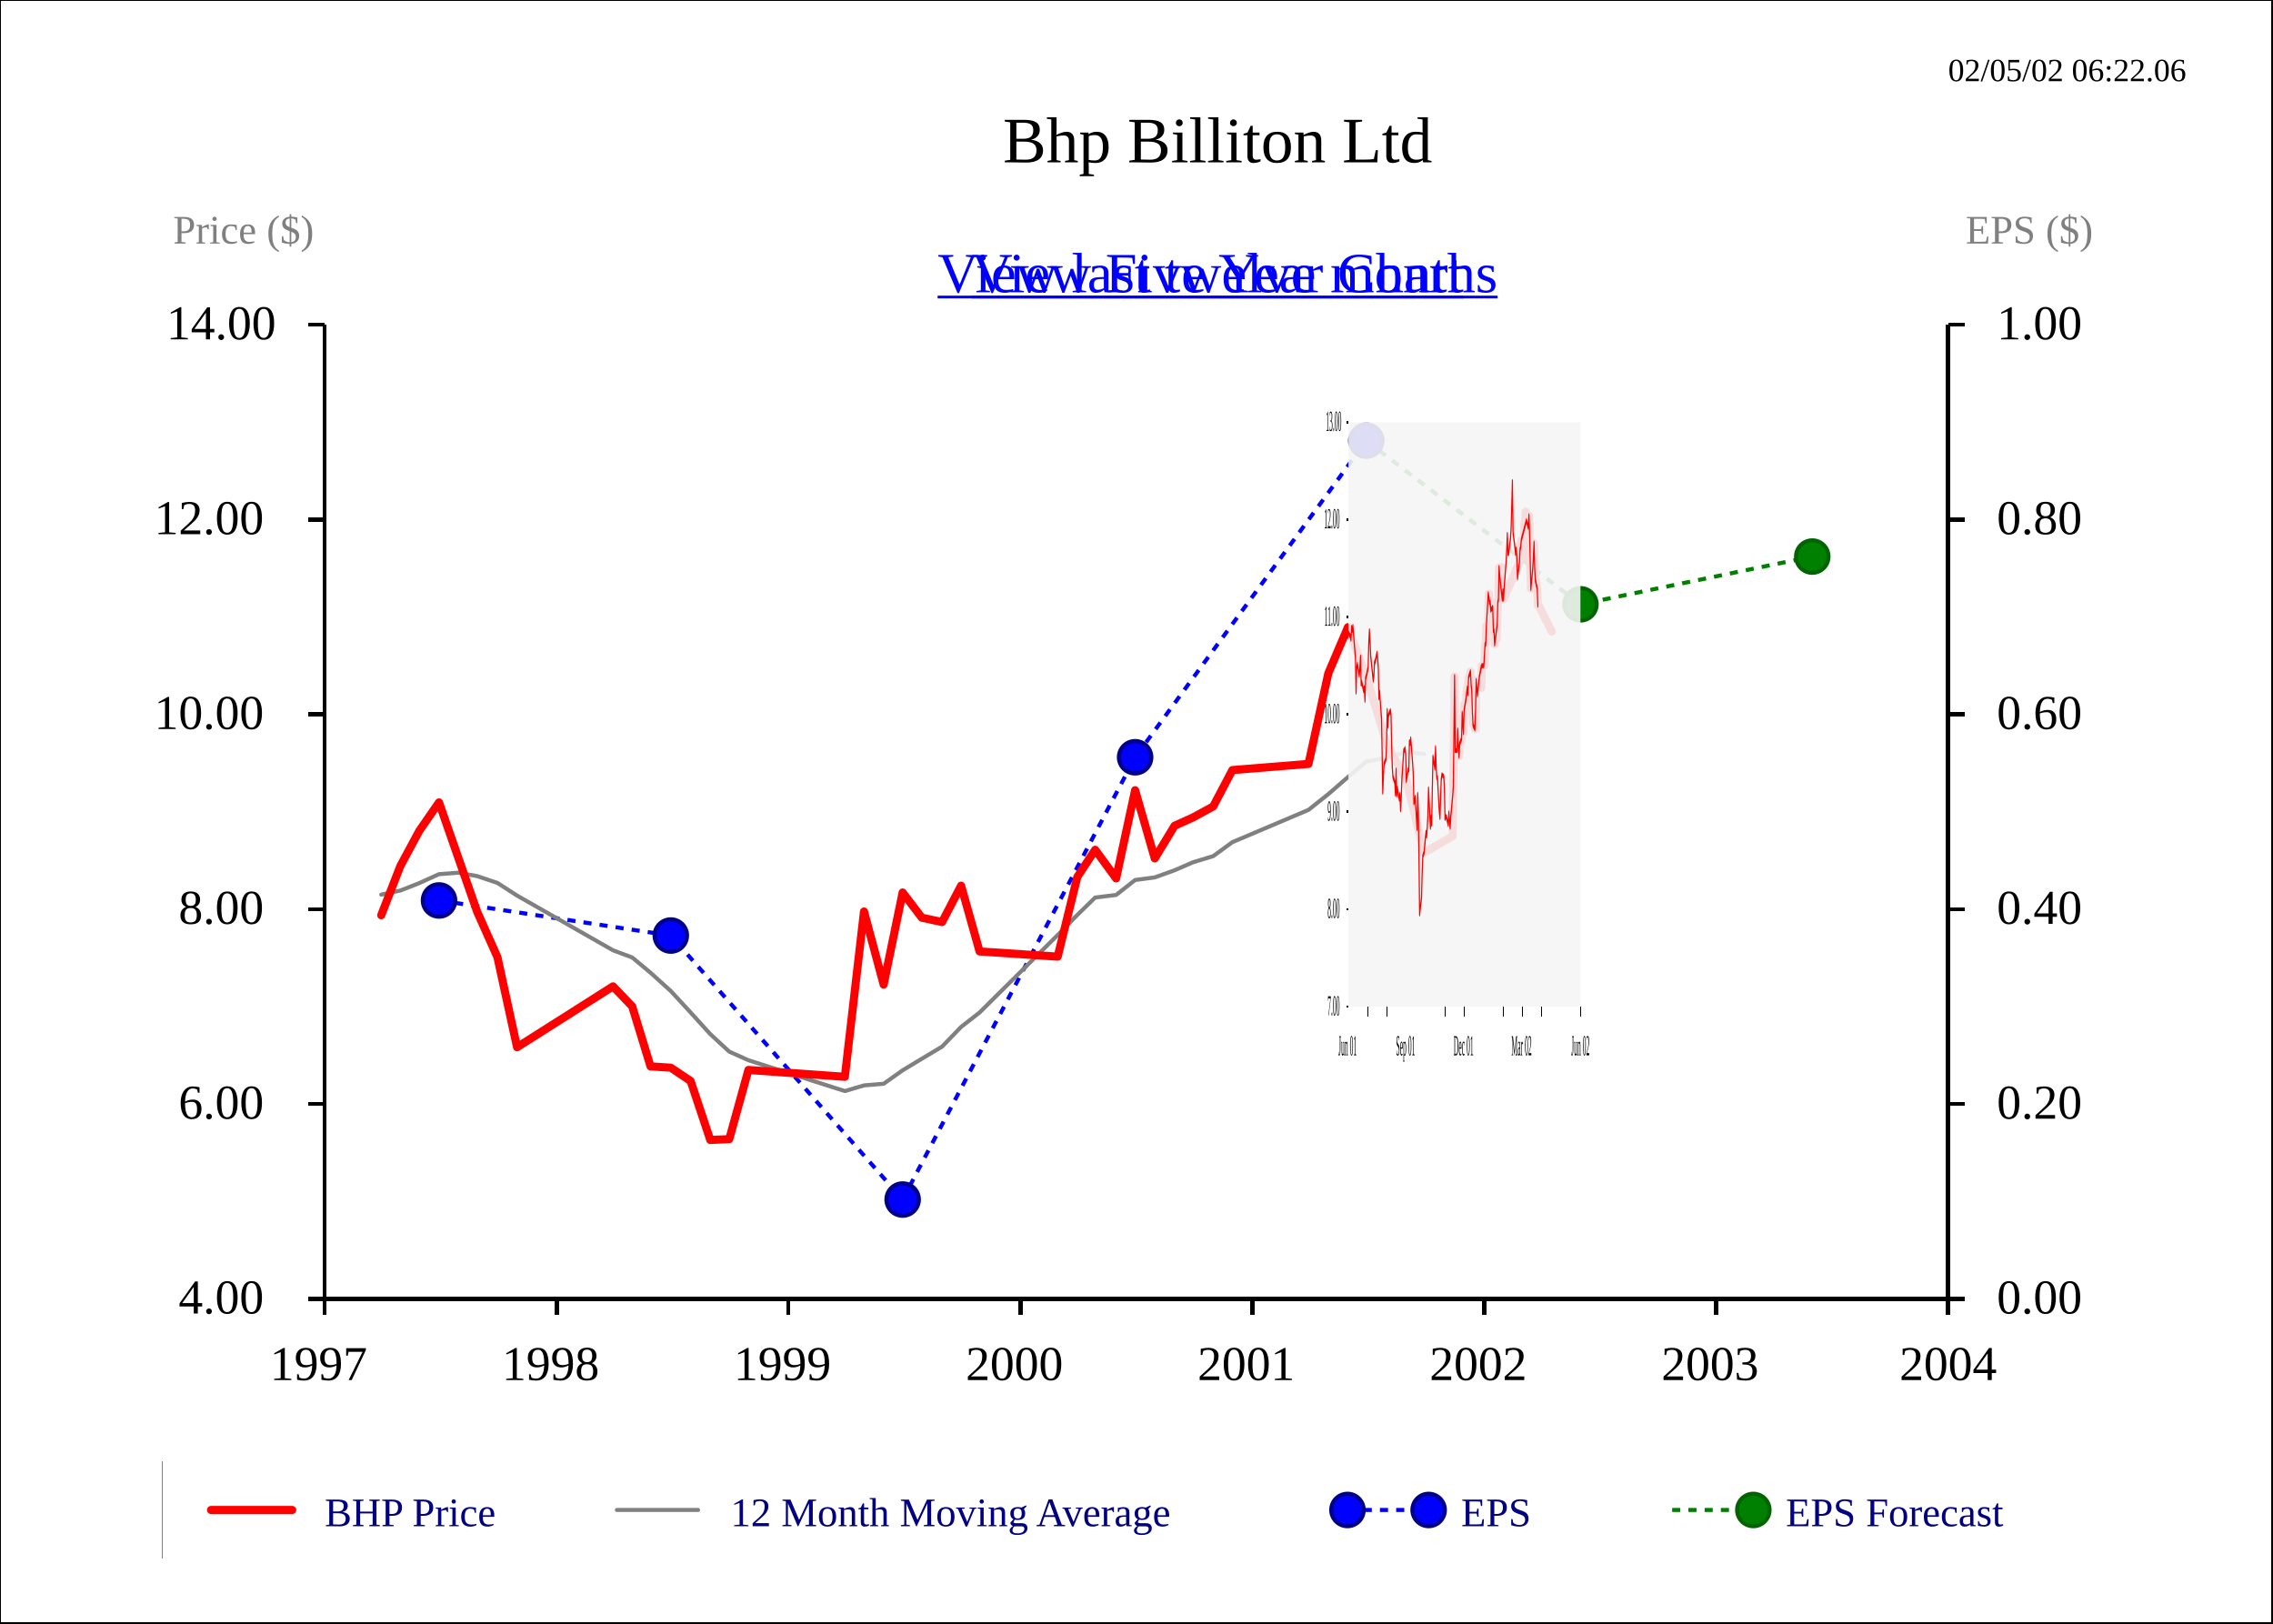
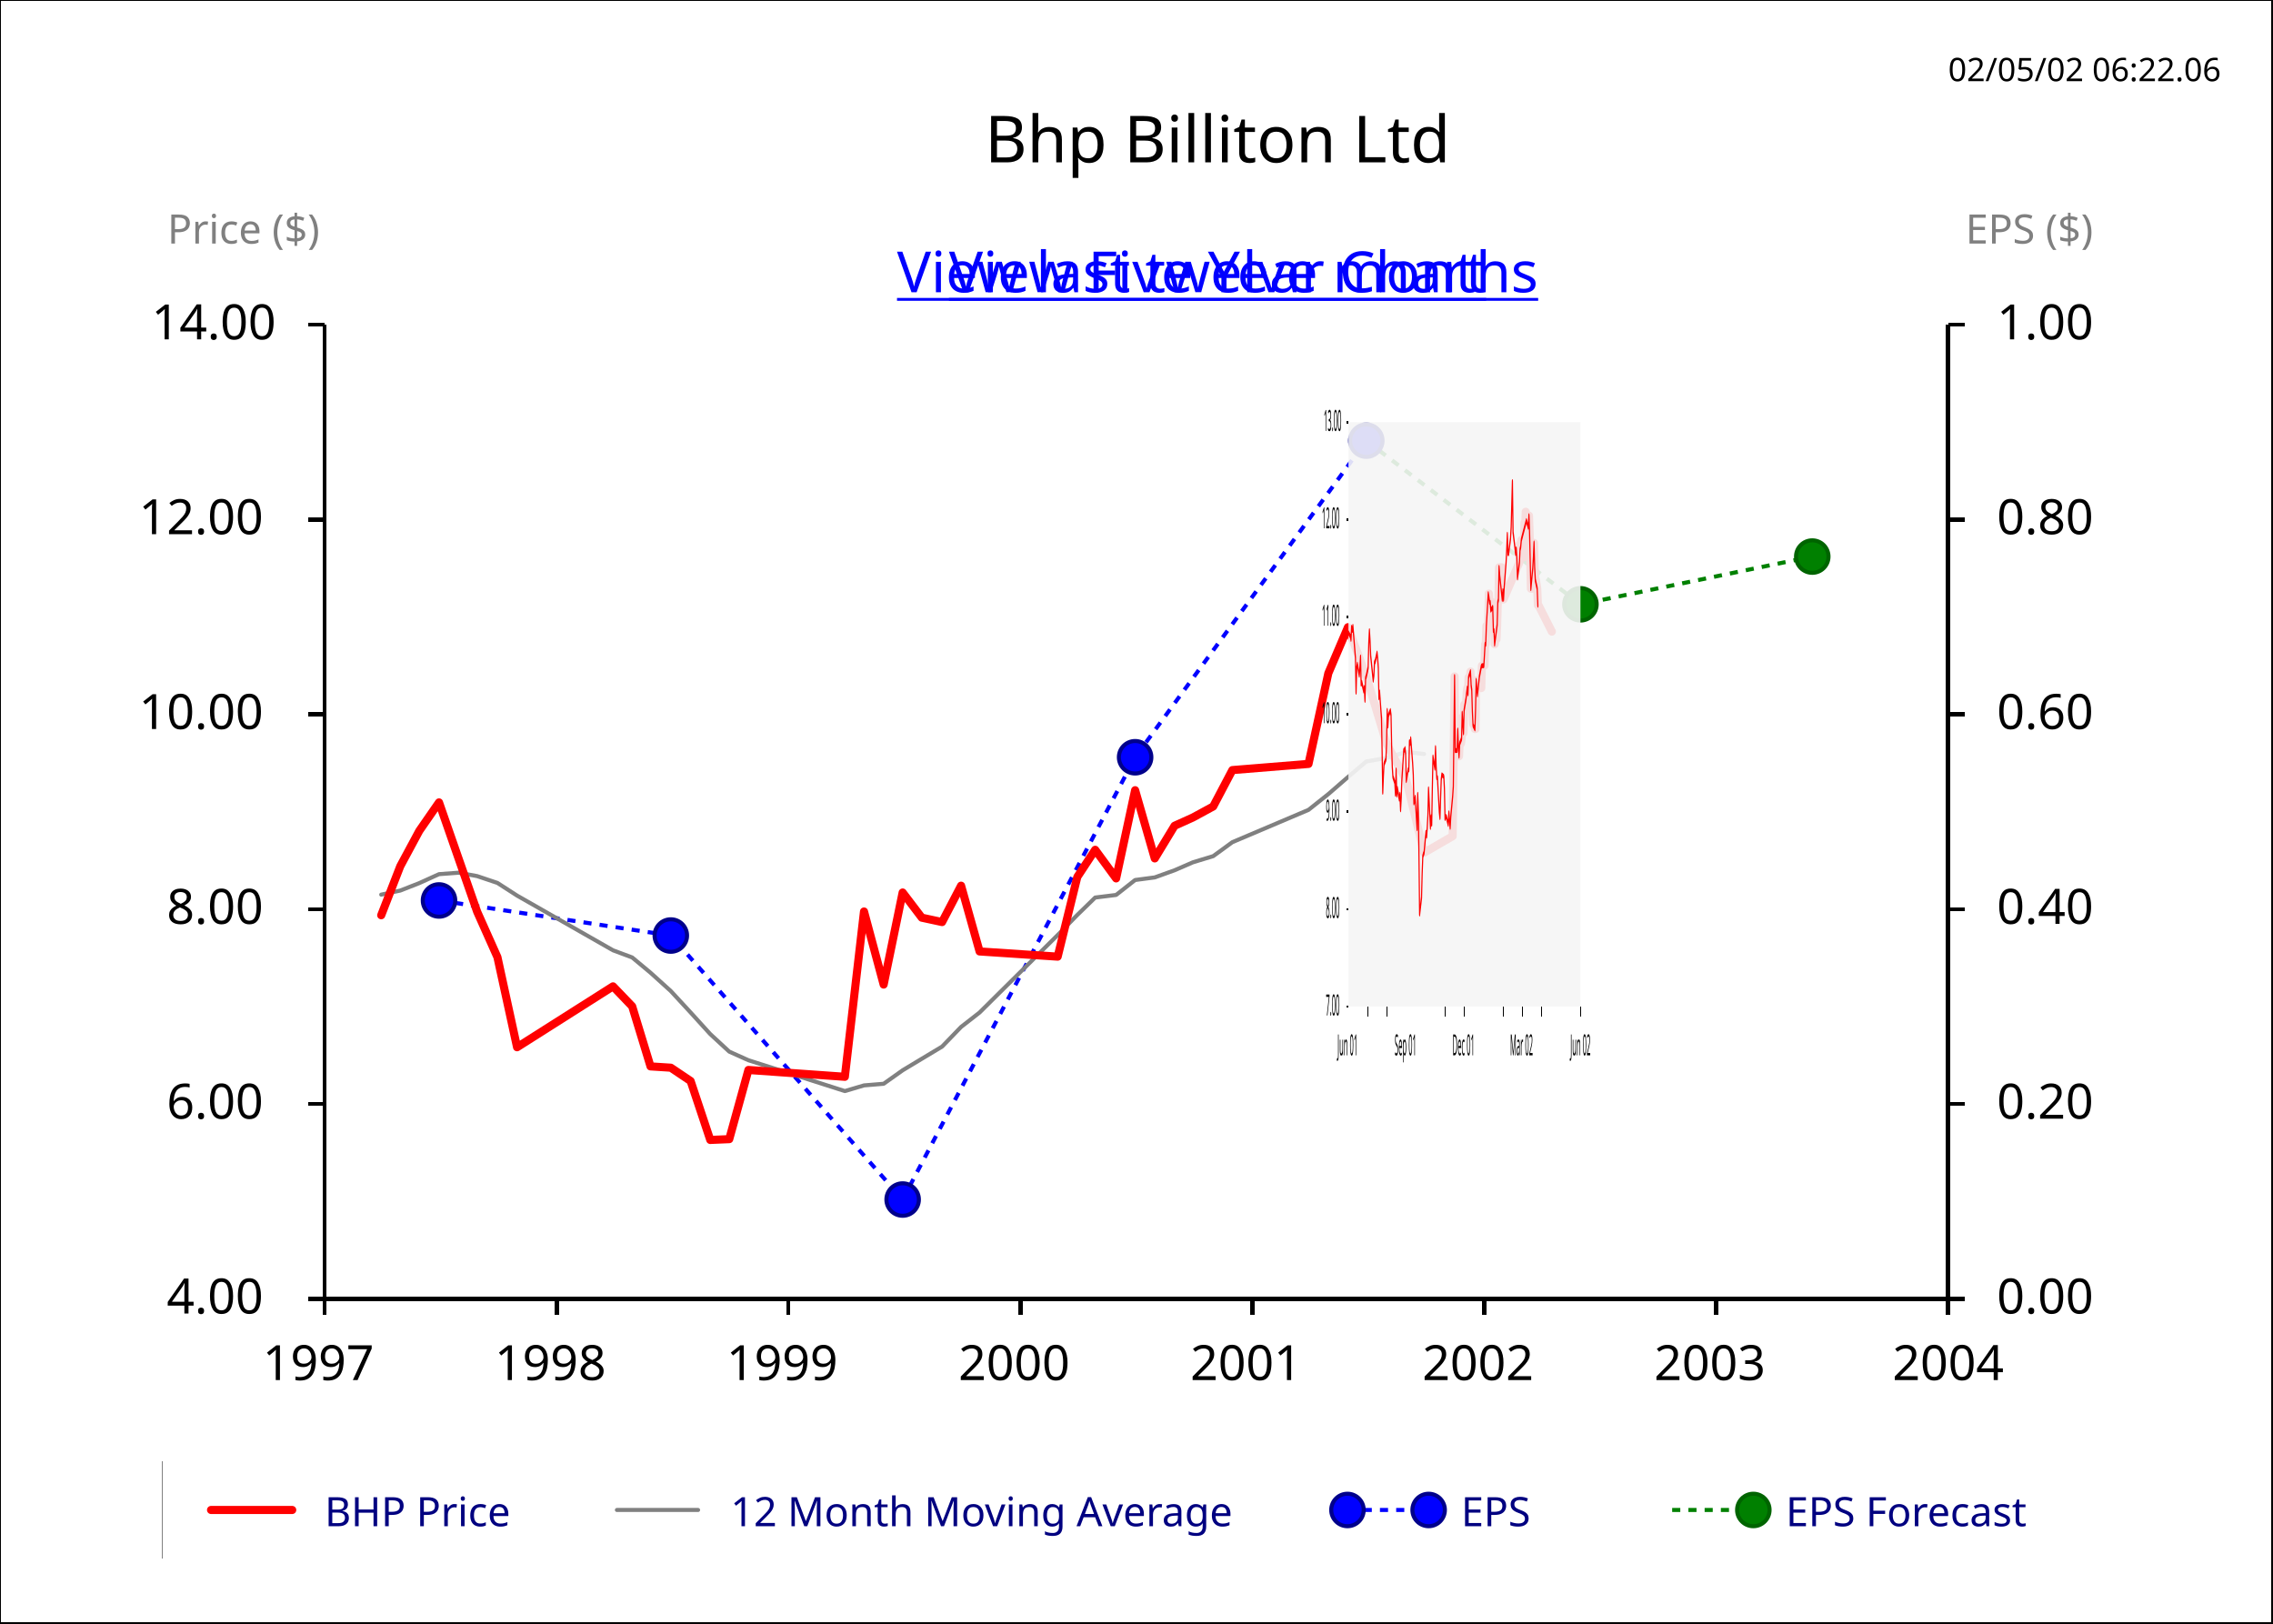
<svg xmlns="http://www.w3.org/2000/svg" xmlns:ns1="http://foo" xmlns:xlink="http://www.w3.org/1999/xlink" width="100%" height="100%" viewBox="0 0 14001 10001" preserveAspectRatio="xMidYMid meet" zoomAndPan="magnify">
  <style type="text/css">
		
+ 		text { font-family: sans-serif; }
		text.chartTitle     { fill:black; font-size:400; text-anchor:middle; }
		path.price          { stroke:red ; stroke-width:50; stroke-linejoin:round; stroke-linecap:round; fill:none; }
		path.movingAverage  { stroke:grey ; stroke-width:25; stroke-linejoin:round; stroke-linecap:round; fill:none; }
		path.eps            { stroke:blue ; marker:url(#epsMarker); fill:none; stroke-dasharray:50,50 ; stroke-width:25 }
		path.epsfc          { stroke:green ; marker-mid:url(#epsfcMarker); marker-end:url(#epsfcMarker) ; fill:none; stroke-dasharray:50,50 ; stroke-width:25}
		text.xAxisLabels    { font-size:300; text-anchor:middle; }
		text.priceLabels    { font-size:300; text-anchor:end; baseline-shift:-30% }
		text.EPSLabels      { font-size:300; text-anchor:start; baseline-shift:-30% }
		text.xAxisTitle     { fill:grey; font-size:250; text-anchor:middle; }
		text.yAxisTitle     { fill:grey; font-size:250; text-anchor:middle; }
		path.axes           { fill:none; stroke:black; stroke-width:25 ; shape-rendering:crispEdges }
		text.legendText     { fill:navy; font-size:250; }
		circle.epsMarker    { fill:blue ; stroke:darkblue }
		circle.epsfcMarker  { fill:green ; stroke:darkgreen }
		rect.twelveMonthZoom      { fill:whitesmoke ; fill-opacity:0.9 ; stroke-width:20 ; stroke:none ; stroke-linejoin:round ; stroke-dasharray:500 500 }
		.hide           { stroke:none ; fill:white ; fill-opacity:0 }

		text.changeViewLink   { font-size:350 ; text-anchor:middle; fill:blue ; text-decoration:underline }
		g.fiveYearChart     {  }
		g.twelveMonthChart     {  }
		
	</style>
  <defs>
    <ns1:menu id="NewMenu">
      <ns1:header>Custom Menu</ns1:header>
      <ns1:item>View Twelve Month Chart</ns1:item>
      <ns1:item>View Five Year Chart</ns1:item>
      <ns1:item action="OriginalView">&amp;Original View</ns1:item>
      <ns1:separator />
      <ns1:item action="CopySVG">&amp;Copy SVG</ns1:item>
      <ns1:item action="CopySVG">Gonads on Toast</ns1:item>
      <ns1:item action="ViewSVG">&amp;View In New Window...</ns1:item>
      <ns1:item action="ViewSource">View Sourc&amp;e...</ns1:item>
      <ns1:item action="SaveAs">&amp;Save SVG As...</ns1:item>
      <ns1:separator />
      <ns1:item action="Help">&amp;Help...</ns1:item>
      <ns1:item action="About">About SVG Viewer...</ns1:item>
    </ns1:menu>
    <g id="chartTitle">
-       <text class="chartTitle" x="0" y="500">Bhp Billiton Ltd</text>
+       <text class="chartTitle" x="0" y="500" font-size="400">Bhp Billiton Ltd</text>
    </g>
    <g id="legend">
      <rect x="0" y="0" width="12000" height="600" style="fill:white; stroke:grey" shape-rendering="crispEdges" />
      <text class="legendText">
        <tspan x="1000" y="400">BHP Price</tspan>
        <tspan x="3500" y="400">12 Month Moving Average</tspan>
        <tspan x="8000" y="400">EPS</tspan>
        <tspan x="10000" y="400">EPS Forecast</tspan>
      </text>
      <path class="price" d="M 300 300 h 500" />
      <path class="movingAverage" d="M 2800 300 h 500" />
      <path class="eps" d="M 7300 300 h 500" />
      <path class="epsfc" d="M 9300 300 h 500" />
    </g>
    <g id="xAxisTitle">
      <text class="xAxisTitle">Date</text>
    </g>
    <g id="yAxisPriceTitle">
      <text class="yAxisTitle">Price ($)</text>
    </g>
    <g id="yAxisEPSTitle">
      <text class="yAxisTitle">EPS ($)</text>
    </g>
    <marker id="epsMarker" markerWidth="10" markerHeight="10" refX="5" refY="5">
      <circle class="epsMarker" cx="5" cy="5" r="4" />
    </marker>
    <marker id="epsfcMarker" markerWidth="10" markerHeight="10" refX="5" refY="5">
      <circle class="epsfcMarker" cx="5" cy="5" r="4" />
    </marker>
  </defs>
  <g>
    <rect x="0" y="0" width="14000" height="10000" style="fill:white; stroke:black; stroke-width:15" shape-rendering="crispEdges" />
  </g>
  <g id="debug" transform="translate(2100,1900)" style="display:none">
    <text style="font-size:200;fill:grey">
      <tspan x="0" y="250">start of model script</tspan>
    </text>
  </g>
  <g id="fiveYearChart" class="fiveYearChart">
    <g transform="translate(2000,2000)">
      <path class="epsfc" d="M 6416 714 7735 1722 9163 1428" />
      <path class="eps" d="M 704.2 3546 2132 3762 3560 5388 4992 2664 6416 714" />
      <path class="movingAverage" d="M 348.2 3510 465.6 3485 582.9 3439 704.2 3384 825.5 3375 939 3396 1064 3438 1185 3516 1776 3853 1894 3897 2007 3991 2132 4104 2254 4236 2375 4369 2492 4477 2610 4530 3204 4720 3322 4685 3443 4675 3560 4592 3678 4521 3803 4446 3920 4325 4034 4236 4515 3759 4636 3635 4746 3528 4875 3512 4992 3420 5113 3404 5235 3360 5348 3311 5473 3273 5591 3187 6060 2988 6182 2891 6303 2786 6416 2690 6541 2668 6663 2631 6772 2644" />
      <path class="price" d="M 348.2 3637 465.6 3335 582.9 3117 704.2 2942 825.5 3290 939 3615 1064 3895 1185 4450 1776 4075 1894 4198 2007 4568 2132 4576 2254 4658 2375 5021 2492 5016 2610 4590 3204 4632 3322 3614 3443 4064 3560 3497 3678 3652 3803 3679 3920 3455 4034 3860 4515 3892 4636 3401 4746 3234 4875 3410 4992 2867 5113 3287 5235 3086 5348 3035 5473 2967 5591 2743 6060 2705 6182 2147 6303 1863 6416 2166 6541 2580 6663 2808 6772 3252 6948 3150 6956 2508 6960 2166 6964 2622 6968 2622 6972 2622 6976 2658 6980 2550 6984 2598 6987 2658 6991 2580 6995 2580 6999 2580 7003 2550 7007 2418 7011 2418 7015 2514 7019 2340 7023 2340 7027 2340 7031 2352 7034 2268 7038 2238 7042 2274 7046 2172 7050 2172 7054 2172 7058 2136 7062 2220 7066 2250 7070 2382 7074 2460 7077 2466 7081 2466 7085 2490 7089 2490 7093 2190 7097 2190 7109 2238 7113 2238 7117 2238 7121 2238 7124 2238 7128 2100 7132 2100 7136 2100 7140 2100 7144 2100 7148 1968 7152 1968 7156 1854 7160 1854 7164 1854 7167 1854 7171 1656 7175 1710 7179 1710 7183 1710 7187 1710 7191 1710 7195 1710 7199 1884 7203 1860 7207 1968 7210 1938 7214 1938 7218 1938 7222 1848 7226 1710 7230 1692 7234 1494 7238 1494 7242 1494 7246 1494 7250 1494 7254 1692 7257 1638 7261 1692 7359 1464 7363 1350 7367 1368 7371 1326 7375 1434 7379 1434 7383 1434 7387 1362 7390 1218 7394 1260 7398 1152 7402 1206 7406 1206 7410 1206 7414 1248 7418 1176 7422 1284 7426 1458 7430 1626 7433 1626 7437 1626 7441 1500 7445 1434 7449 1344 7453 1494 7457 1572 7461 1572 7469 1626 7473 1728 7477 1728 7559 1890" />
      <path class="axes" d="M 0 6000 v 100 M 1429 6000 v 100 M 2857 6000 v 100 M 4286 6000 v 100 M 5714 6000 v 100 M 7143 6000 v 100 M 8571 6000 v 100 M 10000 6000 v 100 " />
      <text id="XLabels" class="xAxisLabels">
        <tspan x="0" y="6500">1997</tspan>
        <tspan x="1429" y="6500">1998</tspan>
        <tspan x="2857" y="6500">1999</tspan>
        <tspan x="4286" y="6500">2000</tspan>
        <tspan x="5714" y="6500">2001</tspan>
        <tspan x="7143" y="6500">2002</tspan>
        <tspan x="8571" y="6500">2003</tspan>
        <tspan x="10000" y="6500">2004</tspan>
      </text>
      <path class="axes" d="M 0 0 h -100 M 0 1200 h -100 M 0 2400 h -100 M 0 3600 h -100 M 0 4800 h -100 M 0 6000 h -100 " />
      <text id="YLabels" class="priceLabels">
        <tspan x="-300" y="6000">  4.00</tspan>
        <tspan x="-300" y="4800">  6.00</tspan>
        <tspan x="-300" y="3600">  8.00</tspan>
        <tspan x="-300" y="2400"> 10.00</tspan>
        <tspan x="-300" y="1200"> 12.00</tspan>
        <tspan x="-300" y="0"> 14.00</tspan>
      </text>
      <path class="axes" d="M 10000 0 v 6000" />
      <path class="axes" d="M 10000 0 h 100 M 10000 1200 h 100 M 10000 2400 h 100 M 10000 3600 h 100 M 10000 4800 h 100 M 10000 6000 h 100 " />
      <text id="EPSLabels" class="EPSLabels">
        <tspan x="10300" y="6000">  0.00</tspan>
        <tspan x="10300" y="4800">  0.20</tspan>
        <tspan x="10300" y="3600">  0.40</tspan>
        <tspan x="10300" y="2400">  0.60</tspan>
        <tspan x="10300" y="1200">  0.80</tspan>
        <tspan x="10300" y="0">  1.00</tspan>
      </text>
      <animate id="fadeOutFiveYear" attributeType="CSS" attributeName="opacity" from="1" to="0" begin="twelveMonthTrigger.begin" dur="1s" fill="freeze" />
      <animate id="fadeInFiveYear" attributeType="CSS" attributeName="opacity" from="0" to="1" begin="fiveYearTrigger.begin" dur="1s" fill="freeze" />
    </g>
  </g>
  <g id="twelveMonthLinkGroup">
    <g id="twelveMonthHighlights">
      <g transform="translate(2000,2000)">
        <rect id="twelveMonthBox" class="twelveMonthZoom" x="6306" y="600" width="1428.991" height="3600">

				</rect>
      </g>
      <text id="twelveMonthLink" class="changeViewLink" x="7500" y="1800">
				View last twelve months

			</text>
    </g>
    <g transform="translate(8306, 2600) scale(0.1428991, 0.6)">
      <g id="twelveMonthChart">
        <path class="axes" d="M 0 6000 v 100 M 833.3 6000 v 100 M 1667 6000 v 100 M 2500 6000 v 100 M 3333 6000 v 100 M 4167 6000 v 100 M 5000 6000 v 100 M 5833 6000 v 100 M 6667 6000 v 100 M 7500 6000 v 100 M 8333 6000 v 100 M 9167 6000 v 100 M 10000 6000 v 100 " />
        <path class="price" d="M 0 2163 82.19 2197 109.6 2231 137 2105 164.4 2139 191.8 2095 301.4 2419 328.8 2773 356.2 2521 383.6 2484 465.8 2599 493.2 2524 520.5 2410 547.9 2691 575.3 2671 657.5 2760 684.9 2723 712.3 2857 739.7 2628 767.1 2610 849.3 2520 876.7 2270 904.1 2140 931.5 2250 958.9 2400 1041 2590 1068 2650 1096 2600 1123 2464 1151 2460 1233 2370 1260 2430 1288 2524 1315 2830 1342 2770 1425 3040 1452 3390 1479 3800 1507 3630 1534 3510 1616 3460 1644 3300 1671 2958 1699 3120 1726 3010 1808 2960 1836 3010 1863 3330 1890 3540 1918 3640 2000 3700 2027 3820 2055 3570 2082 3830 2110 3760 2192 3870 2219 3820 2247 3980 2274 3860 2301 3680 2384 3370 2411 3368 2438 3350 2466 3410 2493 3680 2575 3567 2603 3570 2630 3280 2658 3300 2685 3249 2767 3500 2795 3620 2822 3910 2849 3893 2877 3850 2959 4174 2986 3820 3014 4010 3041 4475 3068 5050 3151 4880 3178 4630 3205 4460 3233 4435 3260 4420 3342 4210 3370 4250 3397 4160 3425 4040 3452 3763 3534 4161 3562 4050 3589 4129 3616 3760 3644 3436 3726 3554 3753 3340 3781 3540 3808 3650 3836 3650 3918 4000 3945 4060 3973 3850 4000 3670 4027 3620 4110 3638 4137 3760 4164 4070 4192 4050 4219 4050 4301 4130 4329 4010 4356 4087 4384 4160 4411 4050 4493 3840 4521 3740 4548 3180 4575 2610 4603 3372 4685 3370 4712 3160 4740 3329 4767 3430 4795 3301 4877 3250 4904 2987 4932 3100 4959 3190 4986 2957 5068 2840 5096 2780 5123 2730 5151 2790 5178 2620 5260 2560 5288 2700 5315 2750 5342 2970 5370 3110 5452 3150 5479 2950 5507 2650 5534 2730 5562 2800 5644 2613 5726 2510 5753 2500 5836 2500 5890 2280 5918 2280 5945 2090 6027 1760 6055 1800 6082 1850 6110 1850 6137 1931 6219 1900 6247 2140 6274 2140 6301 2280 6329 2230 6411 2080 6438 1850 6466 1820 6493 1490 6521 1580 6630 1820 6658 1729 6685 1820 6712 1700 6795 1440 6822 1315 6849 1150 6877 1350 6904 1350 6986 1194 7014 1080 7041 850 7068 610 7096 1130 7178 1290 7205 1350 7233 1300 7260 1400 7288 1600 7370 1440 7397 1310 7425 1280 7452 1210 7671 1010 7753 1080 7781 960 7808 1140 7836 1430 7863 1710 7945 1500 7973 1390 8000 1240 8027 1490 8055 1620 8137 1710 8164 1880" />
        <text id="XLabels" class="xAxisLabels">
          <tspan x="0" y="6500">Jun 01</tspan>
          <tspan x="2500" y="6500">Sep 01</tspan>
          <tspan x="5000" y="6500">Dec 01</tspan>
          <tspan x="7500" y="6500">Mar 02</tspan>
          <tspan x="10000" y="6500">Jun 02</tspan>
        </text>
        <path class="axes" d="M 0 0 h -100 M 0 1000 h -100 M 0 2000 h -100 M 0 3000 h -100 M 0 4000 h -100 M 0 5000 h -100 M 0 6000 h -100 " />
        <text id="twelveMonthPriceLabels" class="priceLabels">
          <tspan x="-300" y="6000">  7.00</tspan>
          <tspan x="-300" y="5000">  8.00</tspan>
          <tspan x="-300" y="4000">  9.00</tspan>
          <tspan x="-300" y="3000"> 10.00</tspan>
          <tspan x="-300" y="2000"> 11.00</tspan>
          <tspan x="-300" y="1000"> 12.00</tspan>
          <tspan x="-300" y="0"> 13.00</tspan>
        </text>
        <animateTransform id="expandTwelveScale" attributeType="XML" attributeName="transform" type="scale" from="1 1" to="6.998 1.667" begin="twelveMonthTrigger.begin" dur="1s" fill="freeze" additive="replace" />
        <animateTransform id="expandTwelveTrans" attributeType="XML" attributeName="transform" type="translate" by="-6306 -600" begin="twelveMonthTrigger.begin" dur="1s" fill="freeze" additive="replace" />
        <set attributeType="CSS" attributeName="opacity" to="1" begin="fiveYearTrigger.begin" dur="1s" />
        <animateTransform id="shrinkTwelveTrans" attributeType="XML" attributeName="transform" type="translate" from="1 1" to="6306, 600" begin="fiveYearTrigger.begin" dur="1s" fill="freeze" additive="sum" />
        <animateTransform id="shrinkTwelveScale" attributeType="XML" attributeName="transform" type="scale" from="1 1" to="0.143, 0.6" begin="fiveYearTrigger.begin" dur="1s" fill="freeze" additive="sum" />
      </g>
    </g>
  </g>
  <text id="fiveYearLink" class="changeViewLink" x="7500" y="1800">
		View Five Year Chart

	</text>
  <g style="display:none">
    <set id="twelveMonthTrigger" begin="undefined" />
    <set id="fiveYearTrigger" begin="undefined" />
  </g>
  <g>
    <text x="12000" y="500" style="font-size:200">02/05/02 06:22.06</text>
    <use xlink:href="#chartTitle" x="7500" y="500" />
    <use xlink:href="#xAxisTitle" x="12000" y="8900" style="display:none" />
    <use xlink:href="#yAxisPriceTitle" x="1500" y="1500" />
    <use xlink:href="#yAxisEPSTitle" x="12500" y="1500" />
    <use xlink:href="#legend" x="1000" y="9000" />
    <path class="axes" d="M 2000,2000 v 6000 h 10000 " />
  </g>
</svg>
